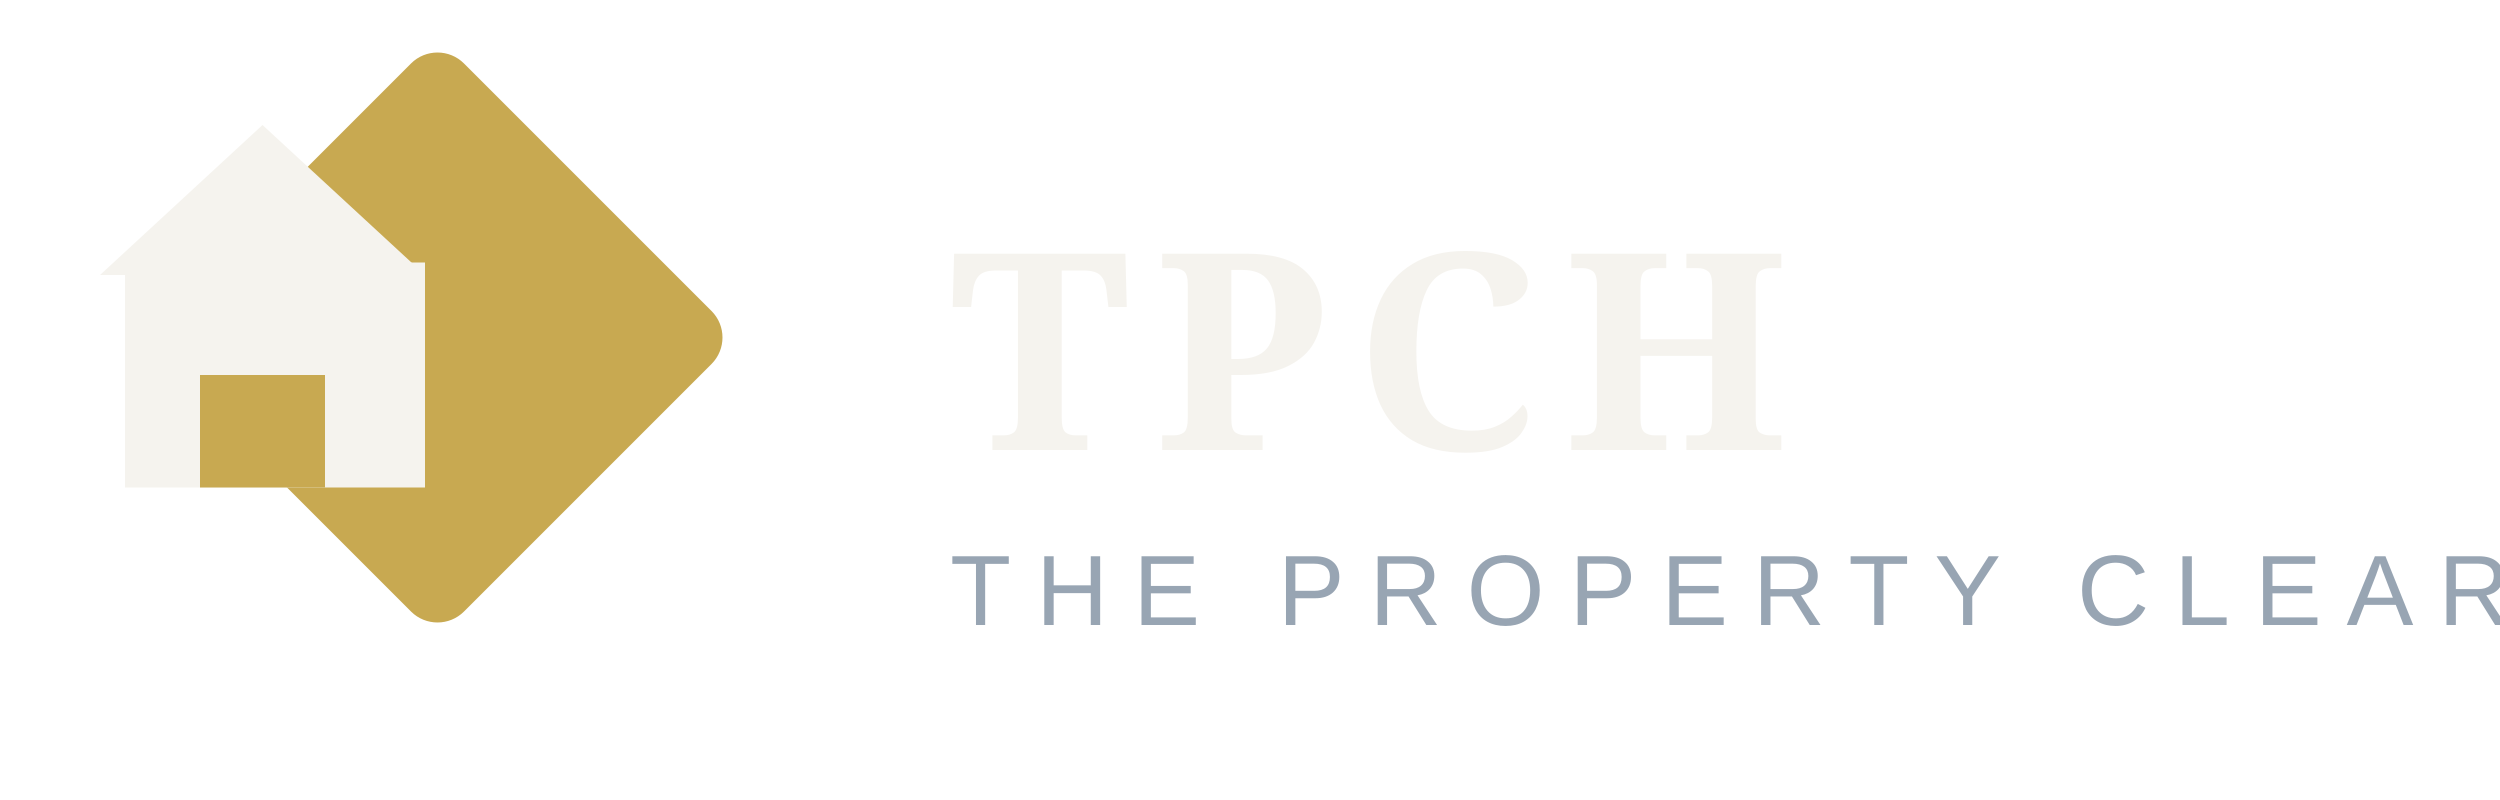
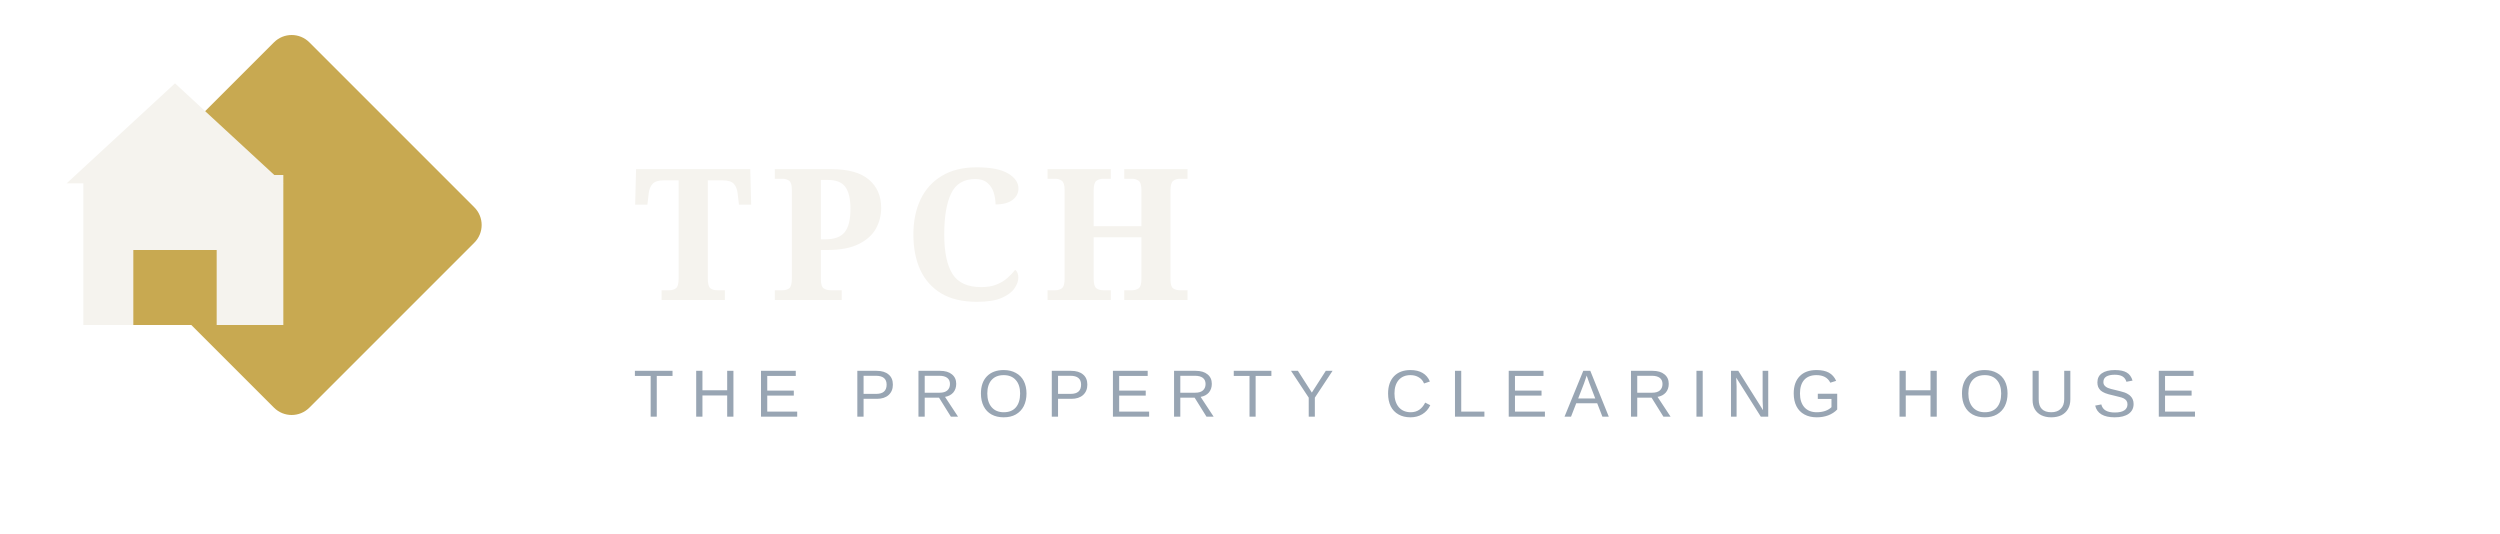
- <svg xmlns="http://www.w3.org/2000/svg" viewBox="0 0 200 64" fill="none">
+ <svg xmlns="http://www.w3.org/2000/svg" viewBox="0 0 300 64" fill="none">
  <rect x="18" y="10" width="34" height="34" rx="3" transform="rotate(45 35 27)" fill="#C8A951" />
  <polygon points="21,10 8,22 34,22" fill="#F5F3EE" />
  <rect x="10" y="21" width="24" height="18" fill="#F5F3EE" />
  <rect x="16" y="30" width="10" height="9" fill="#C8A951" />
  <text x="76" y="36" font-family="Georgia, serif" font-size="22" font-weight="600" fill="#F5F3EE" letter-spacing="2">TPCH</text>
  <text x="76" y="50" font-family="Arial, sans-serif" font-size="8" fill="#98A5B3" letter-spacing="2">THE PROPERTY CLEARING HOUSE</text>
</svg>
